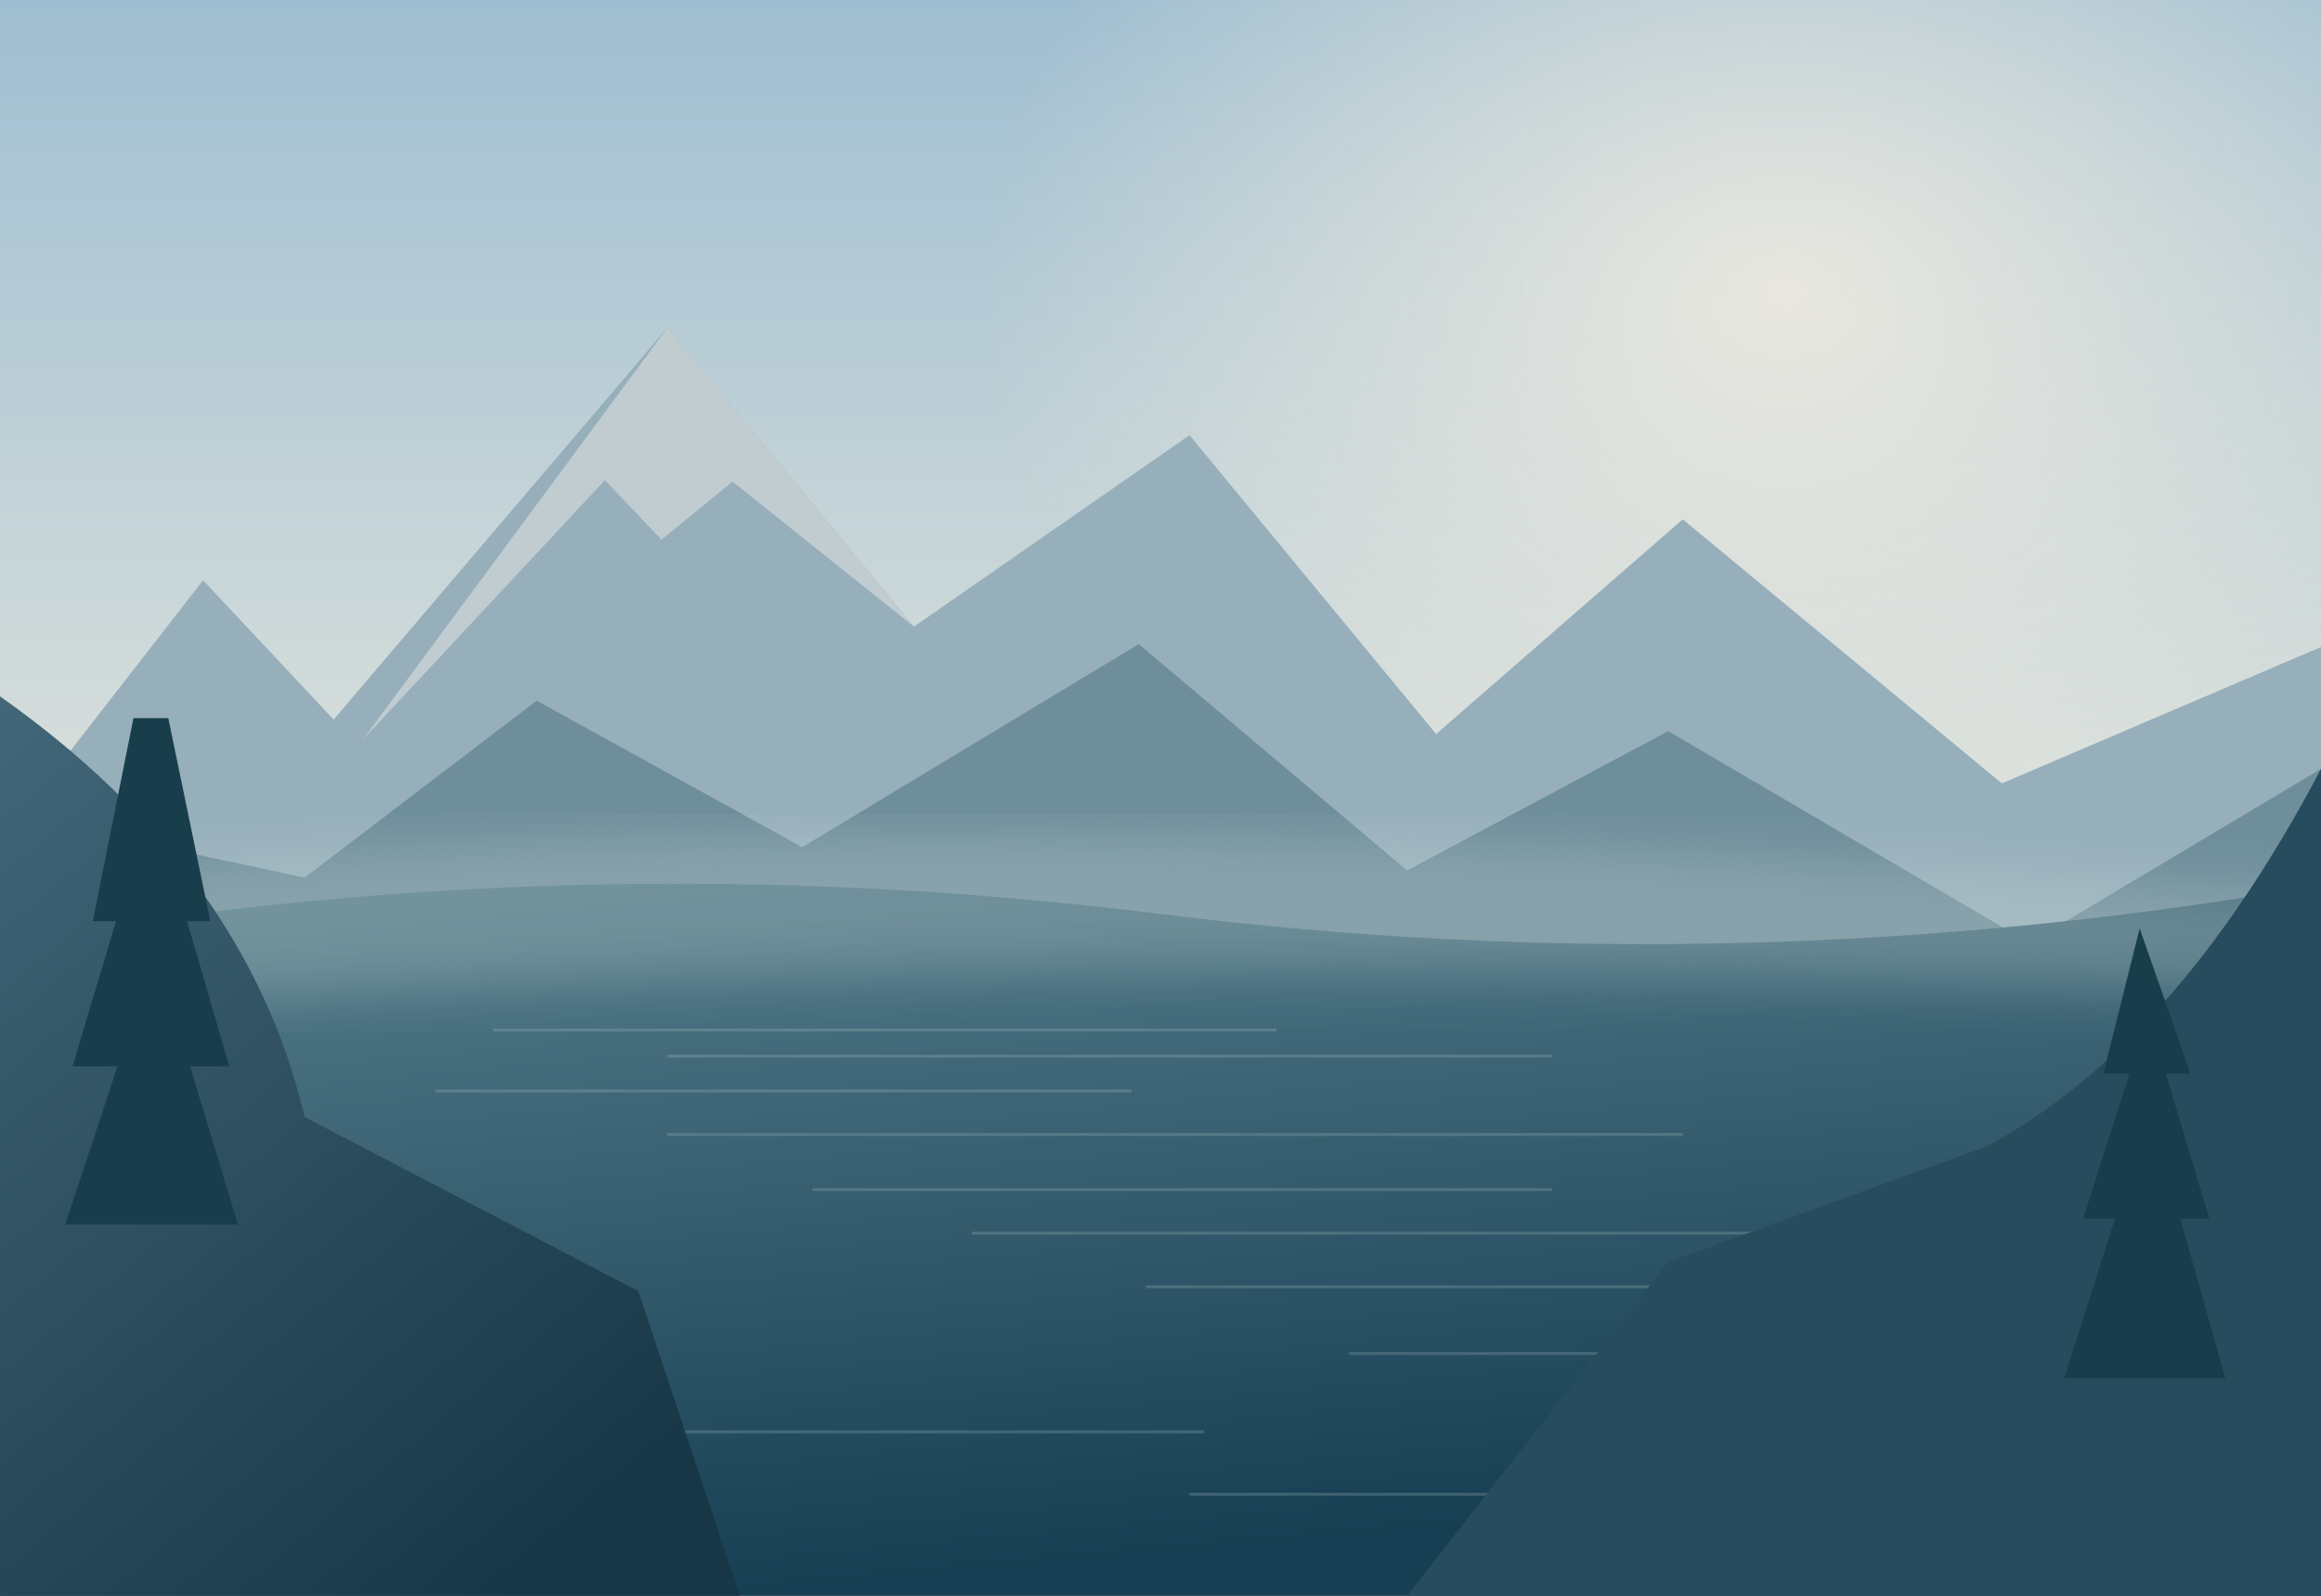
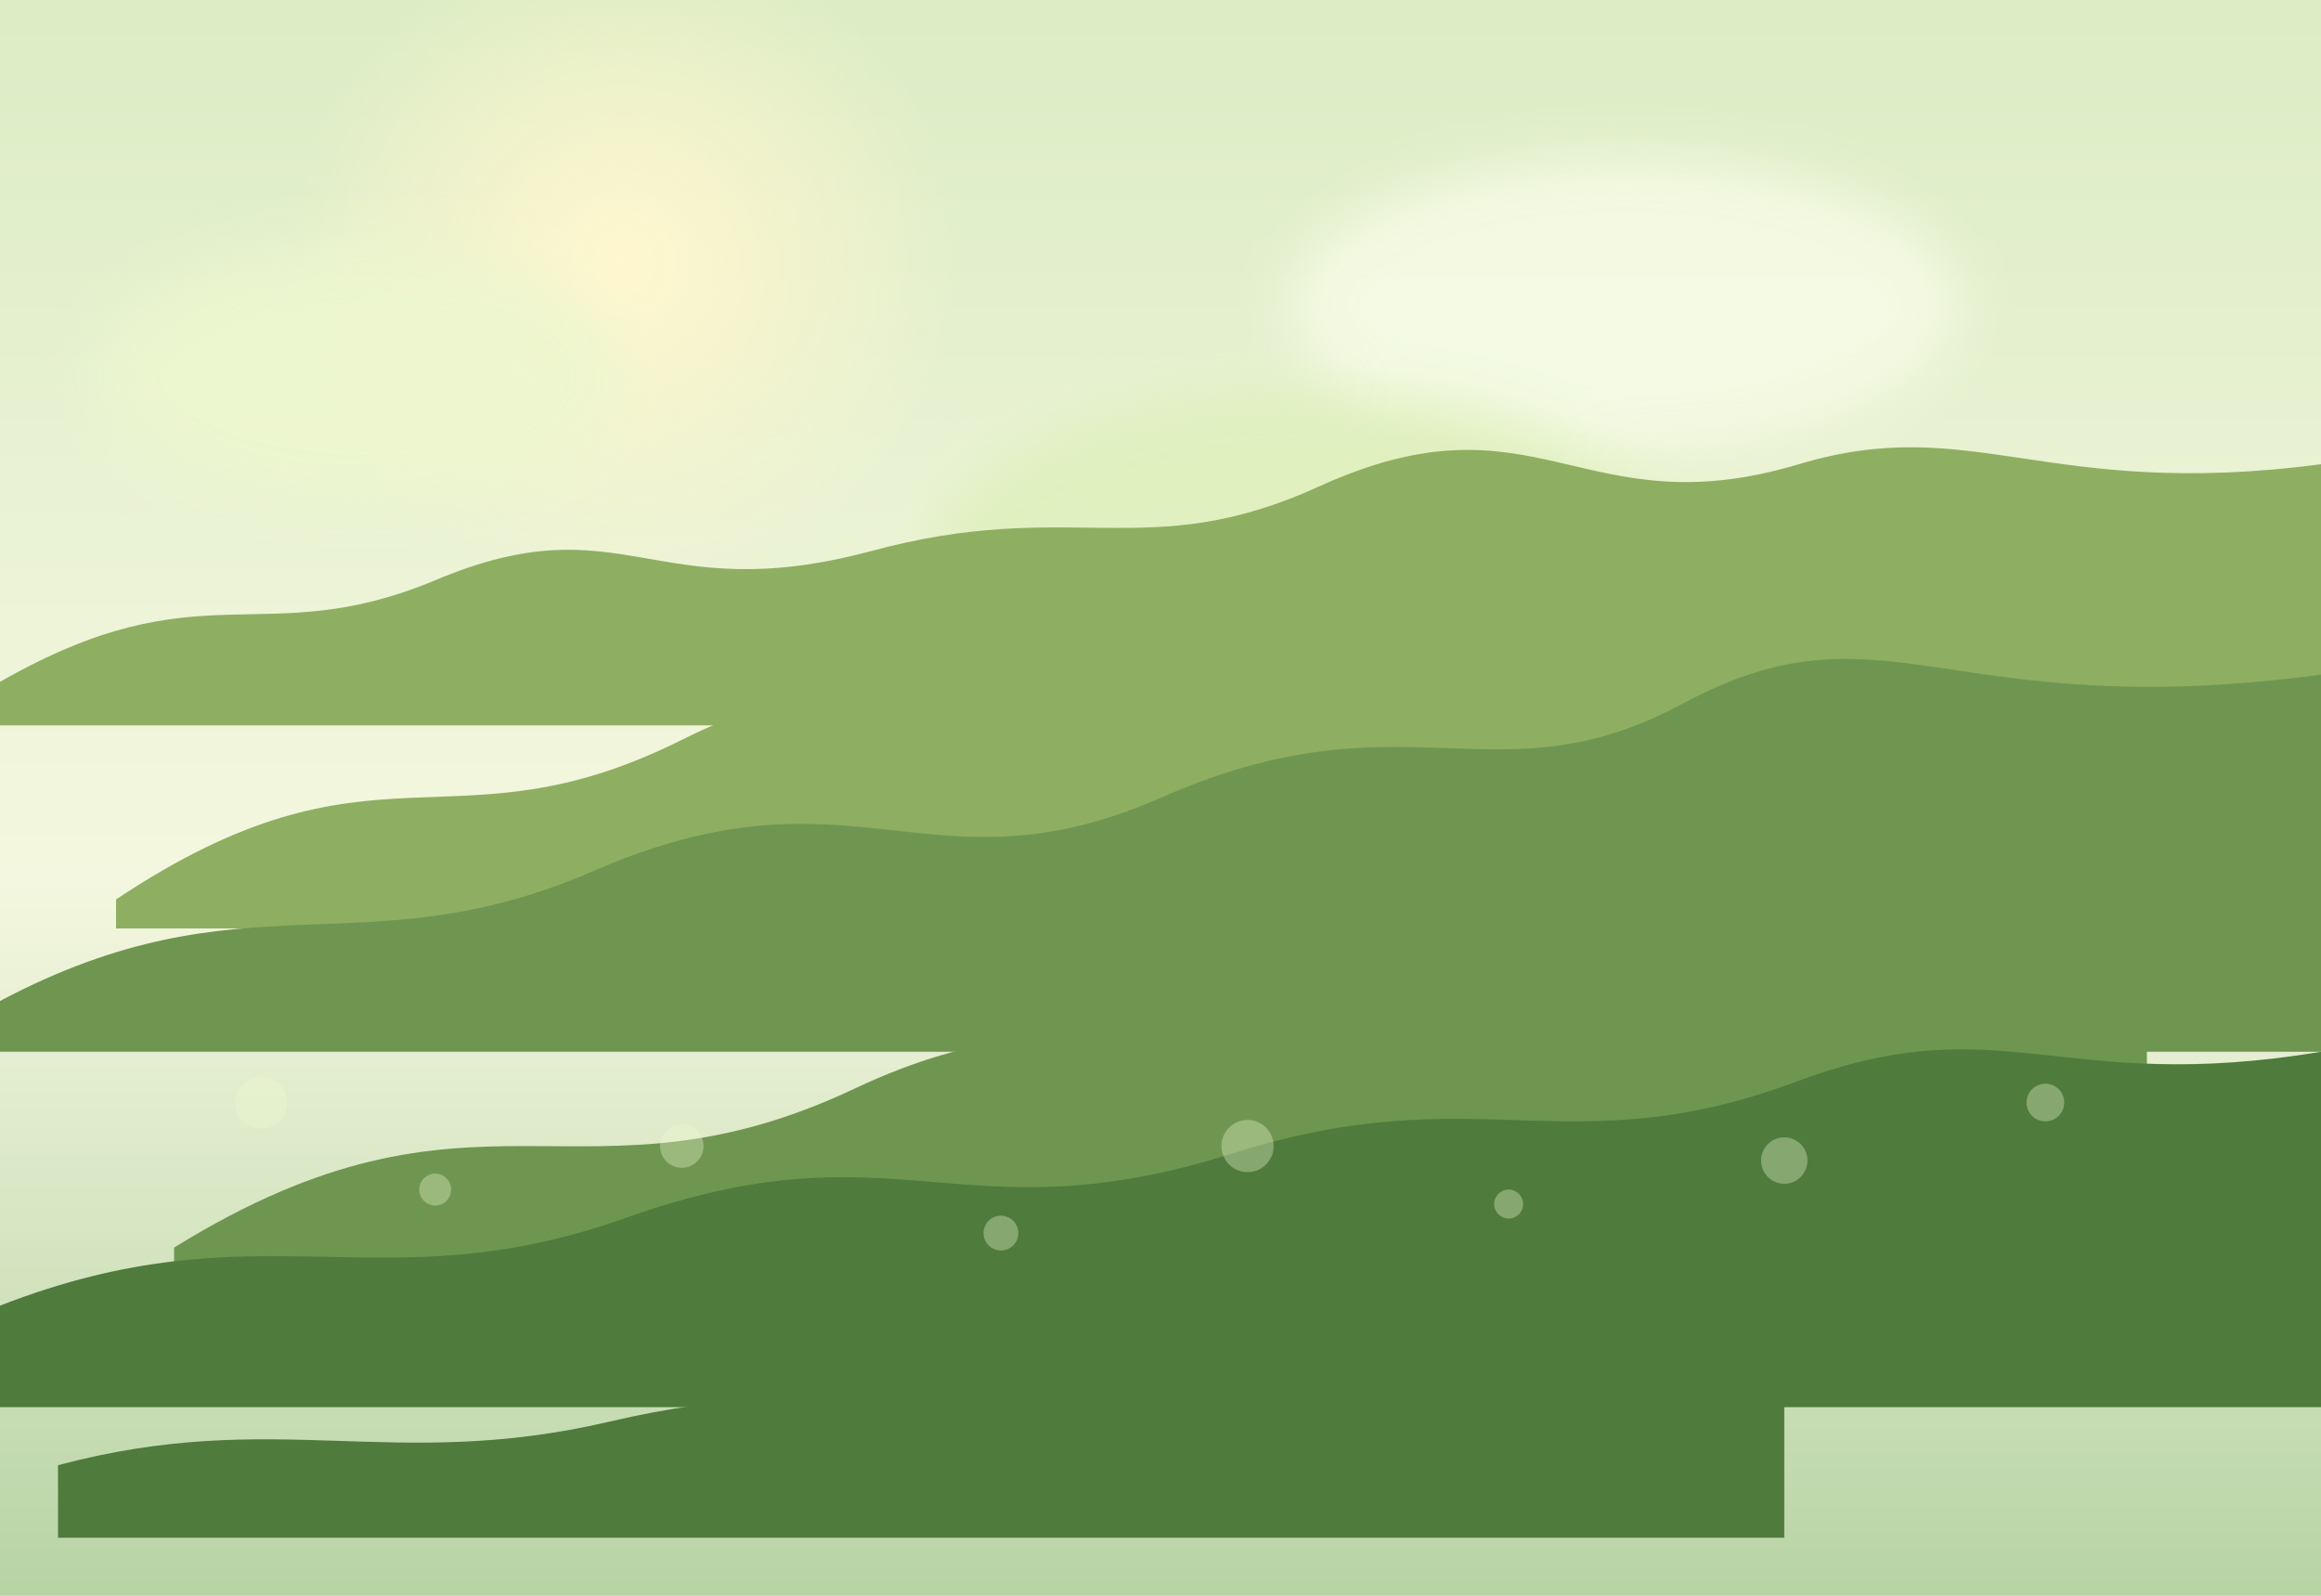
<svg xmlns="http://www.w3.org/2000/svg" width="1600" height="1100" viewBox="0 0 1600 1100">
  <defs>
    <linearGradient id="sky" x2="0" y2="1">
-       <stop stop-color="#9fbed1" />
-       <stop offset=".6" stop-color="#e4e6dd" />
-       <stop offset="1" stop-color="#8aabb6" />
-     </linearGradient>
-     <linearGradient id="water" x2=".3" y2="1">
-       <stop stop-color="#567e8c" />
-       <stop offset="1" stop-color="#173f53" />
-     </linearGradient>
-     <linearGradient id="near" x2=".7" y2="1">
-       <stop stop-color="#426779" />
-       <stop offset="1" stop-color="#183746" />
+       <stop stop-color="#dcecc4" />
+       <stop offset=".55" stop-color="#f4f7df" />
+       <stop offset="1" stop-color="#b7d3a4" />
    </linearGradient>
    <radialGradient id="sun">
-       <stop stop-color="#f6efe2" stop-opacity=".8" />
-       <stop offset="1" stop-color="#f6efe2" stop-opacity="0" />
+       <stop stop-color="#fff7cf" />
+       <stop offset="1" stop-color="#fff7cf" stop-opacity="0" />
    </radialGradient>
-     <filter id="mist">
+     <filter id="soft">
      <feGaussianBlur stdDeviation="18" />
    </filter>
  </defs>
  <path fill="url(#sky)" d="M0 0h1600v1100H0z" />
-   <ellipse cx="1230" cy="200" rx="550" ry="430" fill="url(#sun)" />
-   <path fill="#96afbb" d="m0 580 140-180 90 96 230-270 170 206 190-132 170 206 170-148 220 182 220-94v654H0z" />
-   <path fill="#c0ccd0" d="m250 510 210-284 170 206-125-100-49 40-39-41z" />
-   <path fill="#6e8e9b" d="m0 560 210 45 160-122 183 101 232-140 185 156 180-96 249 146 201-120v570H0z" />
-   <path fill="url(#water)" d="M0 650q400-70 800-20t800-20v490H0z" />
-   <path fill="#d4dfdc" opacity=".25" filter="url(#mist)" d="M0 607q600-70 1600 10v70q-900-40-1600 12z" />
-   <g fill="none" stroke="#b4cacc" stroke-width="2" opacity=".23">
-     <path d="M340 710h540m-420 18h610m-770 24h480m-320 30h700m-600 38h510m-400 30h650m-530 37h390m-250 46h580m-1100 54h420m-10 43h600" />
+   <circle cx="430" cy="180" r="230" fill="url(#sun)" />
+   <g filter="url(#soft)" opacity=".85">
+     <ellipse cx="250" cy="260" rx="180" ry="90" fill="#edf7cf" />
+     <ellipse cx="1120" cy="210" rx="230" ry="100" fill="#f7fbe6" />
+     <ellipse cx="900" cy="390" rx="260" ry="120" fill="#dff0bc" />
  </g>
-   <path fill="url(#near)" d="M0 480q170 120 210 290l230 120 70 210H0z" />
-   <path fill="#274c5d" d="M1600 530q-100 190-230 260l-220 80-180 230h630z" />
-   <g fill="#183d4b">
-     <path d="m92 495-28 140h16l-30 100h31l-36 109h119l-33-109h27l-29-100h16l-29-140z" />
-     <path d="m1475 640-25 100h18l-32 100h22l-35 110h111l-31-110h20l-30-100h17z" />
+   <g fill="#8eaf62">
+     <path d="M0 470c140-80 180-20 300-70 130-55 150 20 300-20 140-38 190 10 310-45 150-68 180 30 330-15 120-36 170 25 360 0v180H0z" />
+     <path d="M80 620c180-120 230-30 390-110 150-75 190 5 360-70 180-78 210 30 390-30 120-40 150 20 300-20v250H80z" />
+   </g>
+   <g fill="#6f9650">
+     <path d="M0 690c170-90 250-20 410-90 180-78 230 20 390-50 170-75 230 5 360-65 140-75 180 15 440-20v260H0z" />
+     <path d="M120 860c210-130 280-20 470-110 170-80 230 10 390-60 150-65 210 20 500-30v250H120z" />
+   </g>
+   <g fill="#4f7b3d">
+     <path d="M0 900c180-70 260 0 430-60 190-68 230 15 420-45 170-54 230 10 390-50 140-52 180 10 360-20v245H0z" />
+     <path d="M40 1010c150-40 230 5 380-30 170-40 220 12 390-25 180-38 230 8 420-18v123H40z" />
+   </g>
+   <g fill="#edf8cf" opacity=".35">
+     <circle cx="180" cy="760" r="18" />
+     <circle cx="300" cy="820" r="11" />
+     <circle cx="470" cy="790" r="15" />
+     <circle cx="690" cy="850" r="12" />
+     <circle cx="860" cy="790" r="18" />
+     <circle cx="1040" cy="830" r="10" />
+     <circle cx="1230" cy="800" r="16" />
+     <circle cx="1410" cy="760" r="13" />
  </g>
</svg>
